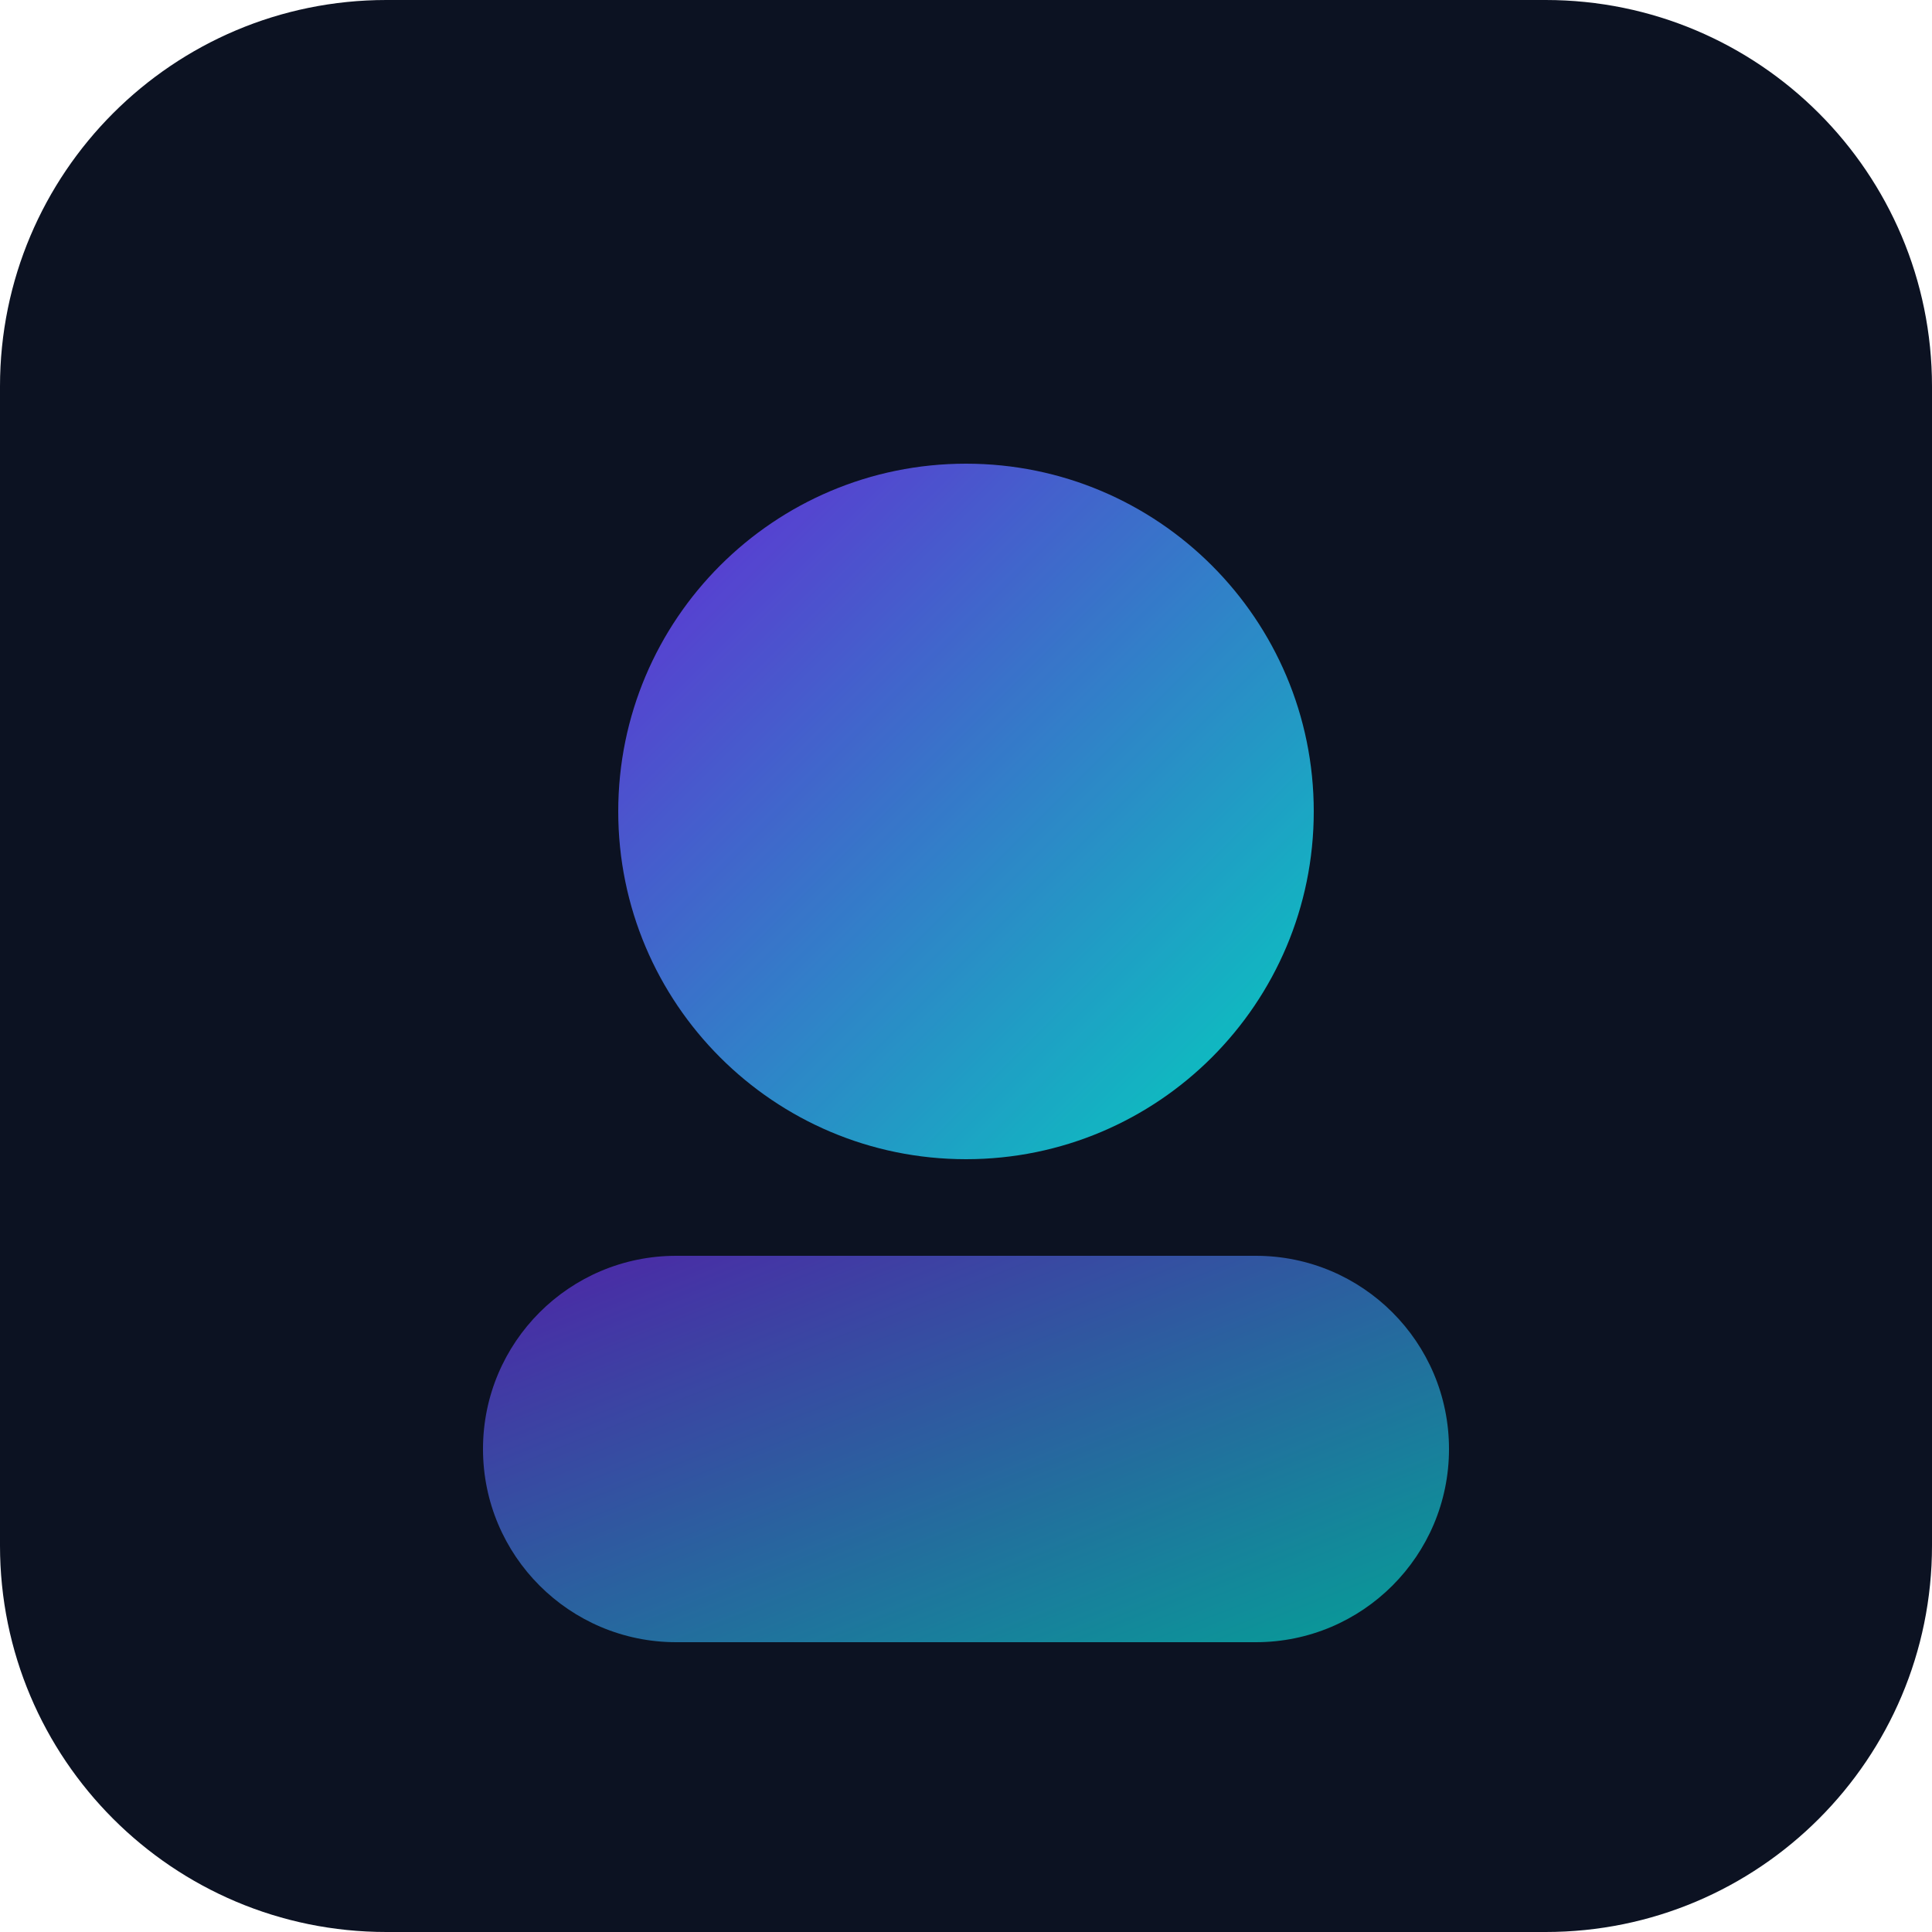
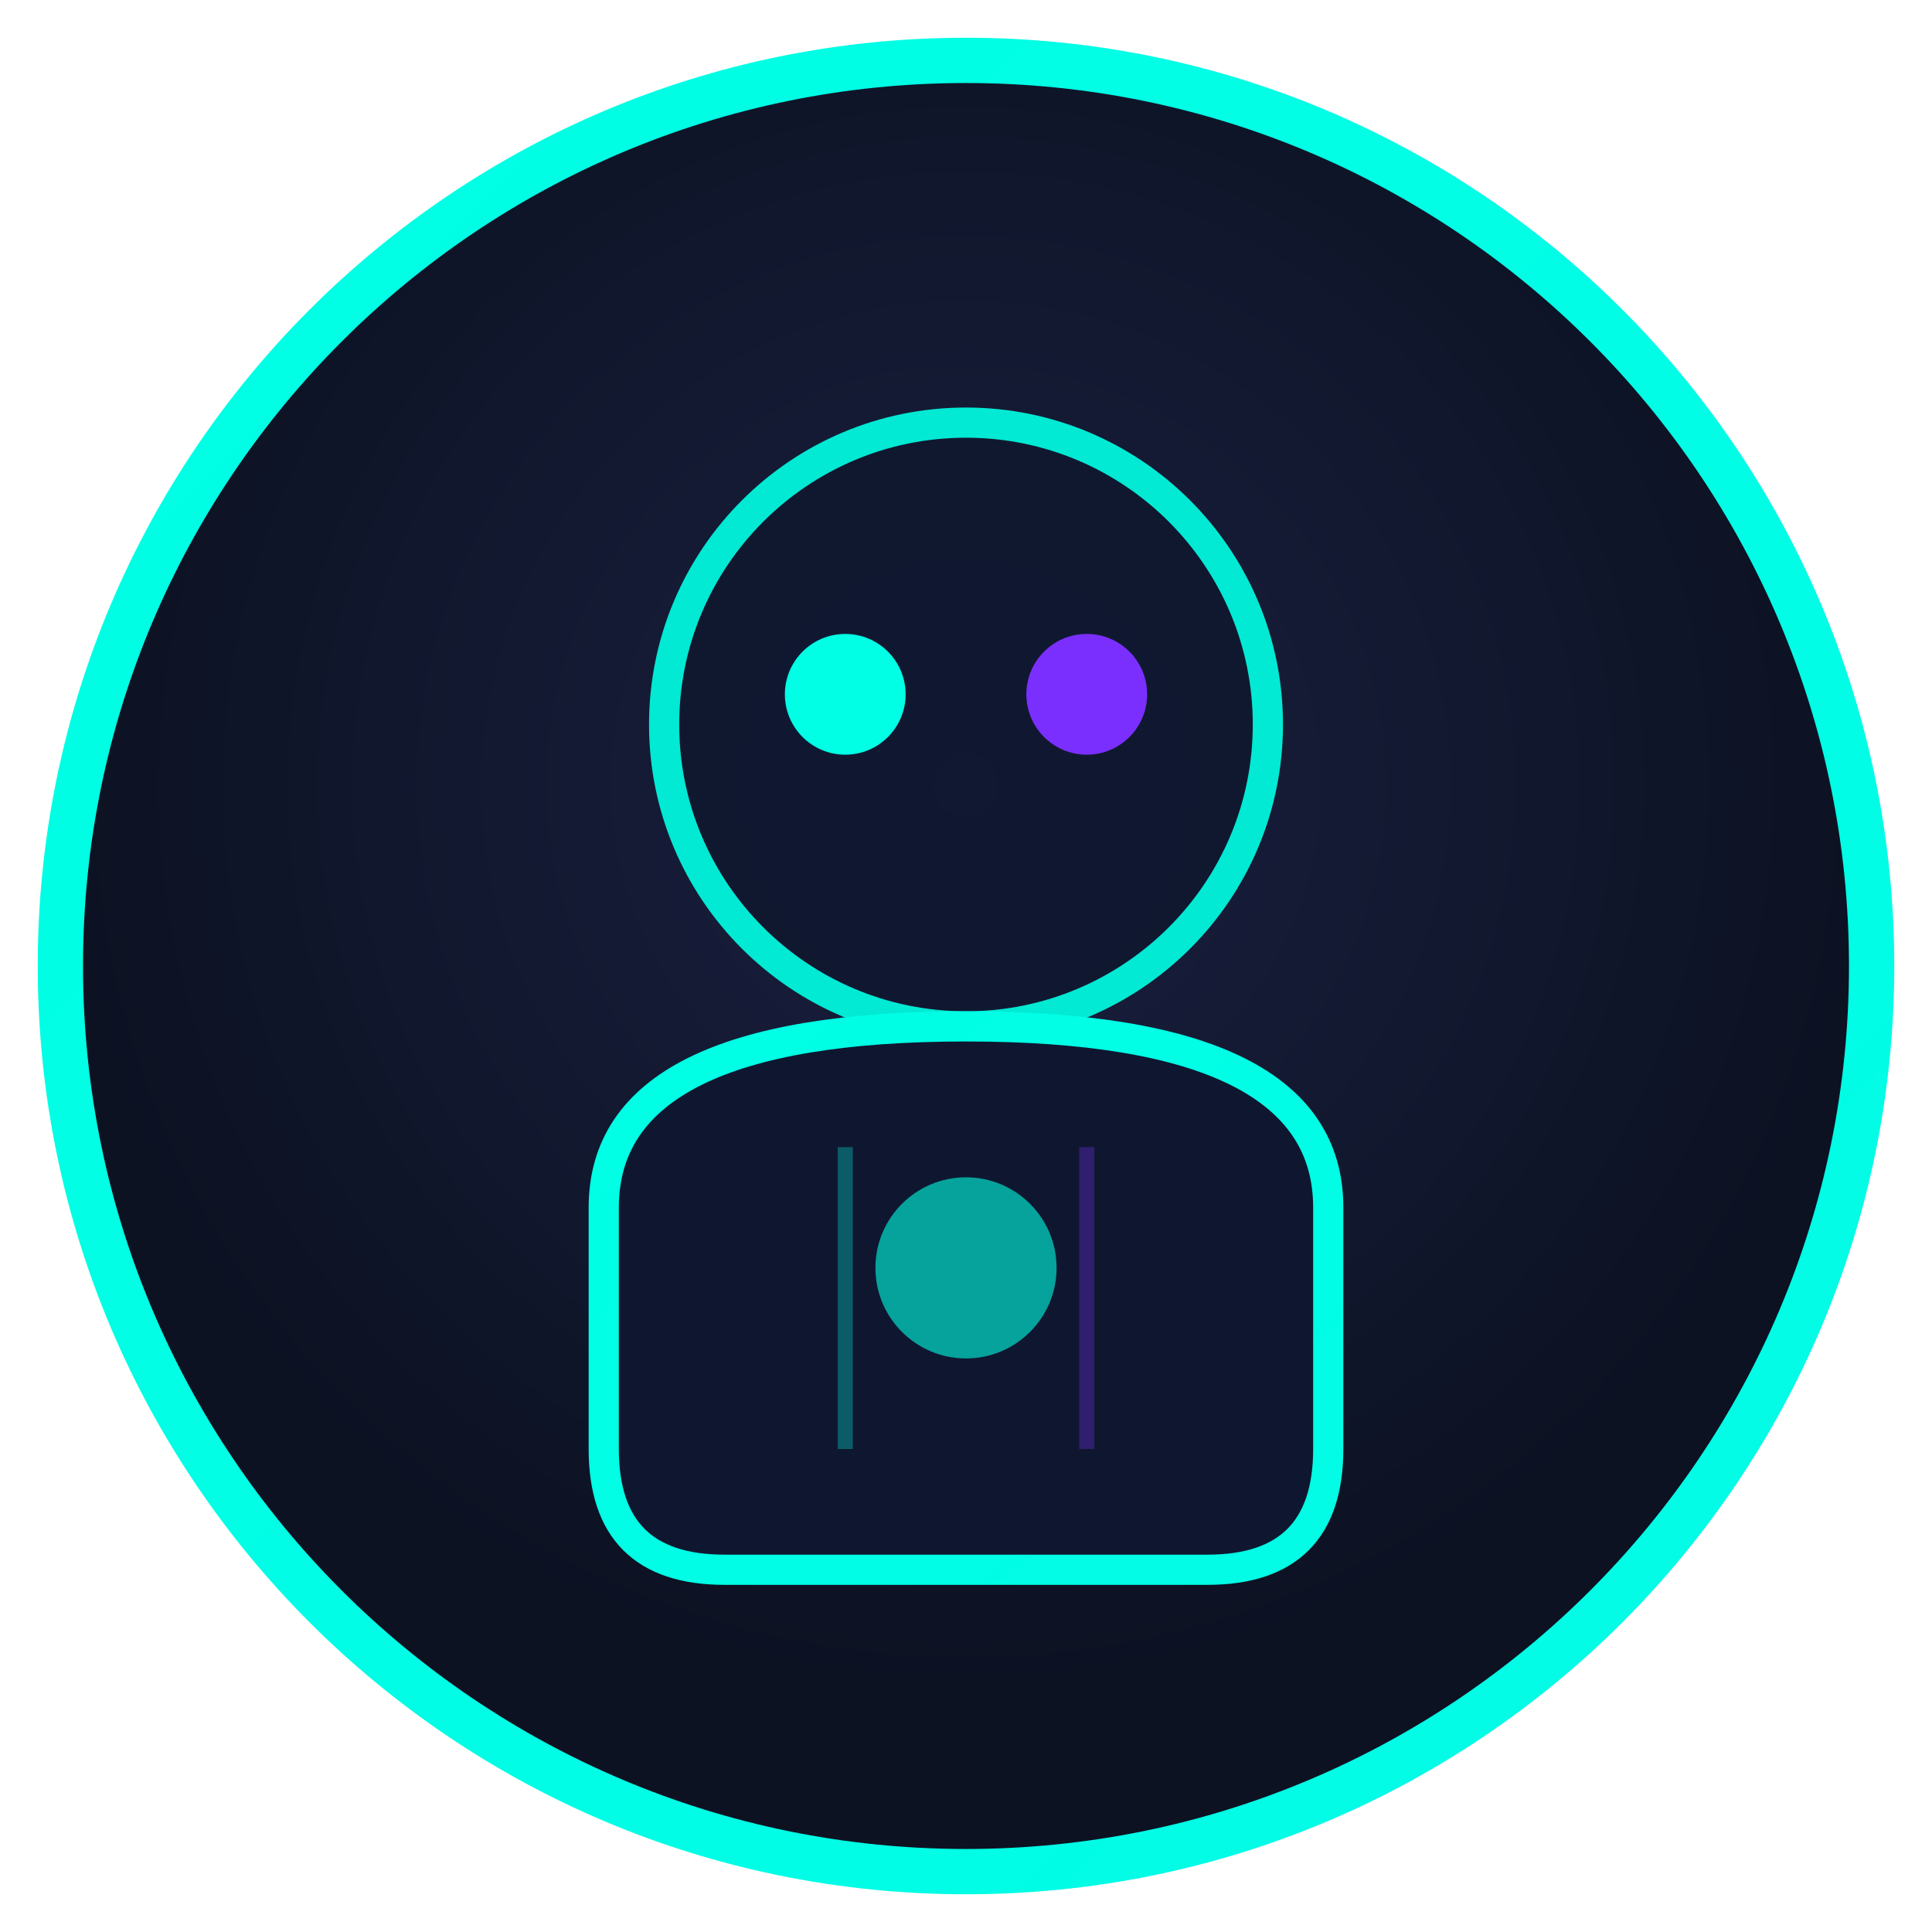
- <svg xmlns="http://www.w3.org/2000/svg" viewBox="0 0 100 100">
+ <svg xmlns="http://www.w3.org/2000/svg" viewBox="0 0 64 64" fill="none">
  <defs>
-     <linearGradient id="ag" x1="0%" y1="0%" x2="100%" y2="100%">
-       <stop offset="0%" style="stop-color:#7b2fff" />
-       <stop offset="100%" style="stop-color:#00ffe5" />
+     <linearGradient id="agentGlow" x1="0" y1="0" x2="64" y2="64">
+       <stop offset="0%" stop-color="#00ffe5" />
+       <stop offset="100%" stop-color="#7b2fff" />
    </linearGradient>
+     <radialGradient id="agentBg" cx="50%" cy="40%" r="50%">
+       <stop offset="0%" stop-color="#1a2040" />
+       <stop offset="100%" stop-color="#0c1222" />
+     </radialGradient>
  </defs>
-   <rect width="100" height="100" rx="20" fill="#0c1222" />
-   <circle cx="50" cy="42" r="18" fill="url(#ag)" opacity="0.8" />
-   <rect x="25" y="65" width="50" height="20" rx="10" fill="url(#ag)" opacity="0.6" />
+   <circle cx="32" cy="32" r="30" fill="url(#agentBg)" stroke="url(#agentGlow)" stroke-width="1.5" />
+   <circle cx="32" cy="24" r="10" fill="#0f1730" stroke="#00ffe5" stroke-width="1" opacity="0.9" />
+   <circle cx="28" cy="23" r="2" fill="#00ffe5">
+     <animate attributeName="opacity" values="1;0.3;1" dur="3s" repeatCount="indefinite" />
+   </circle>
+   <circle cx="36" cy="23" r="2" fill="#7b2fff">
+     <animate attributeName="opacity" values="1;0.3;1" dur="3s" repeatCount="indefinite" begin="0.5s" />
+   </circle>
+   <path d="M20 40 Q20 34 32 34 Q44 34 44 40 L44 48 Q44 52 40 52 L24 52 Q20 52 20 48 Z" fill="#0f1730" stroke="url(#agentGlow)" stroke-width="1" />
+   <circle cx="32" cy="42" r="3" fill="#00ffe5" opacity="0.6">
+     <animate attributeName="r" values="3;4;3" dur="2s" repeatCount="indefinite" />
+     <animate attributeName="opacity" values="0.6;0.3;0.6" dur="2s" repeatCount="indefinite" />
+   </circle>
+   <line x1="28" y1="38" x2="28" y2="48" stroke="#00ffe5" stroke-width="0.5" opacity="0.3" />
+   <line x1="36" y1="38" x2="36" y2="48" stroke="#7b2fff" stroke-width="0.5" opacity="0.3" />
</svg>
